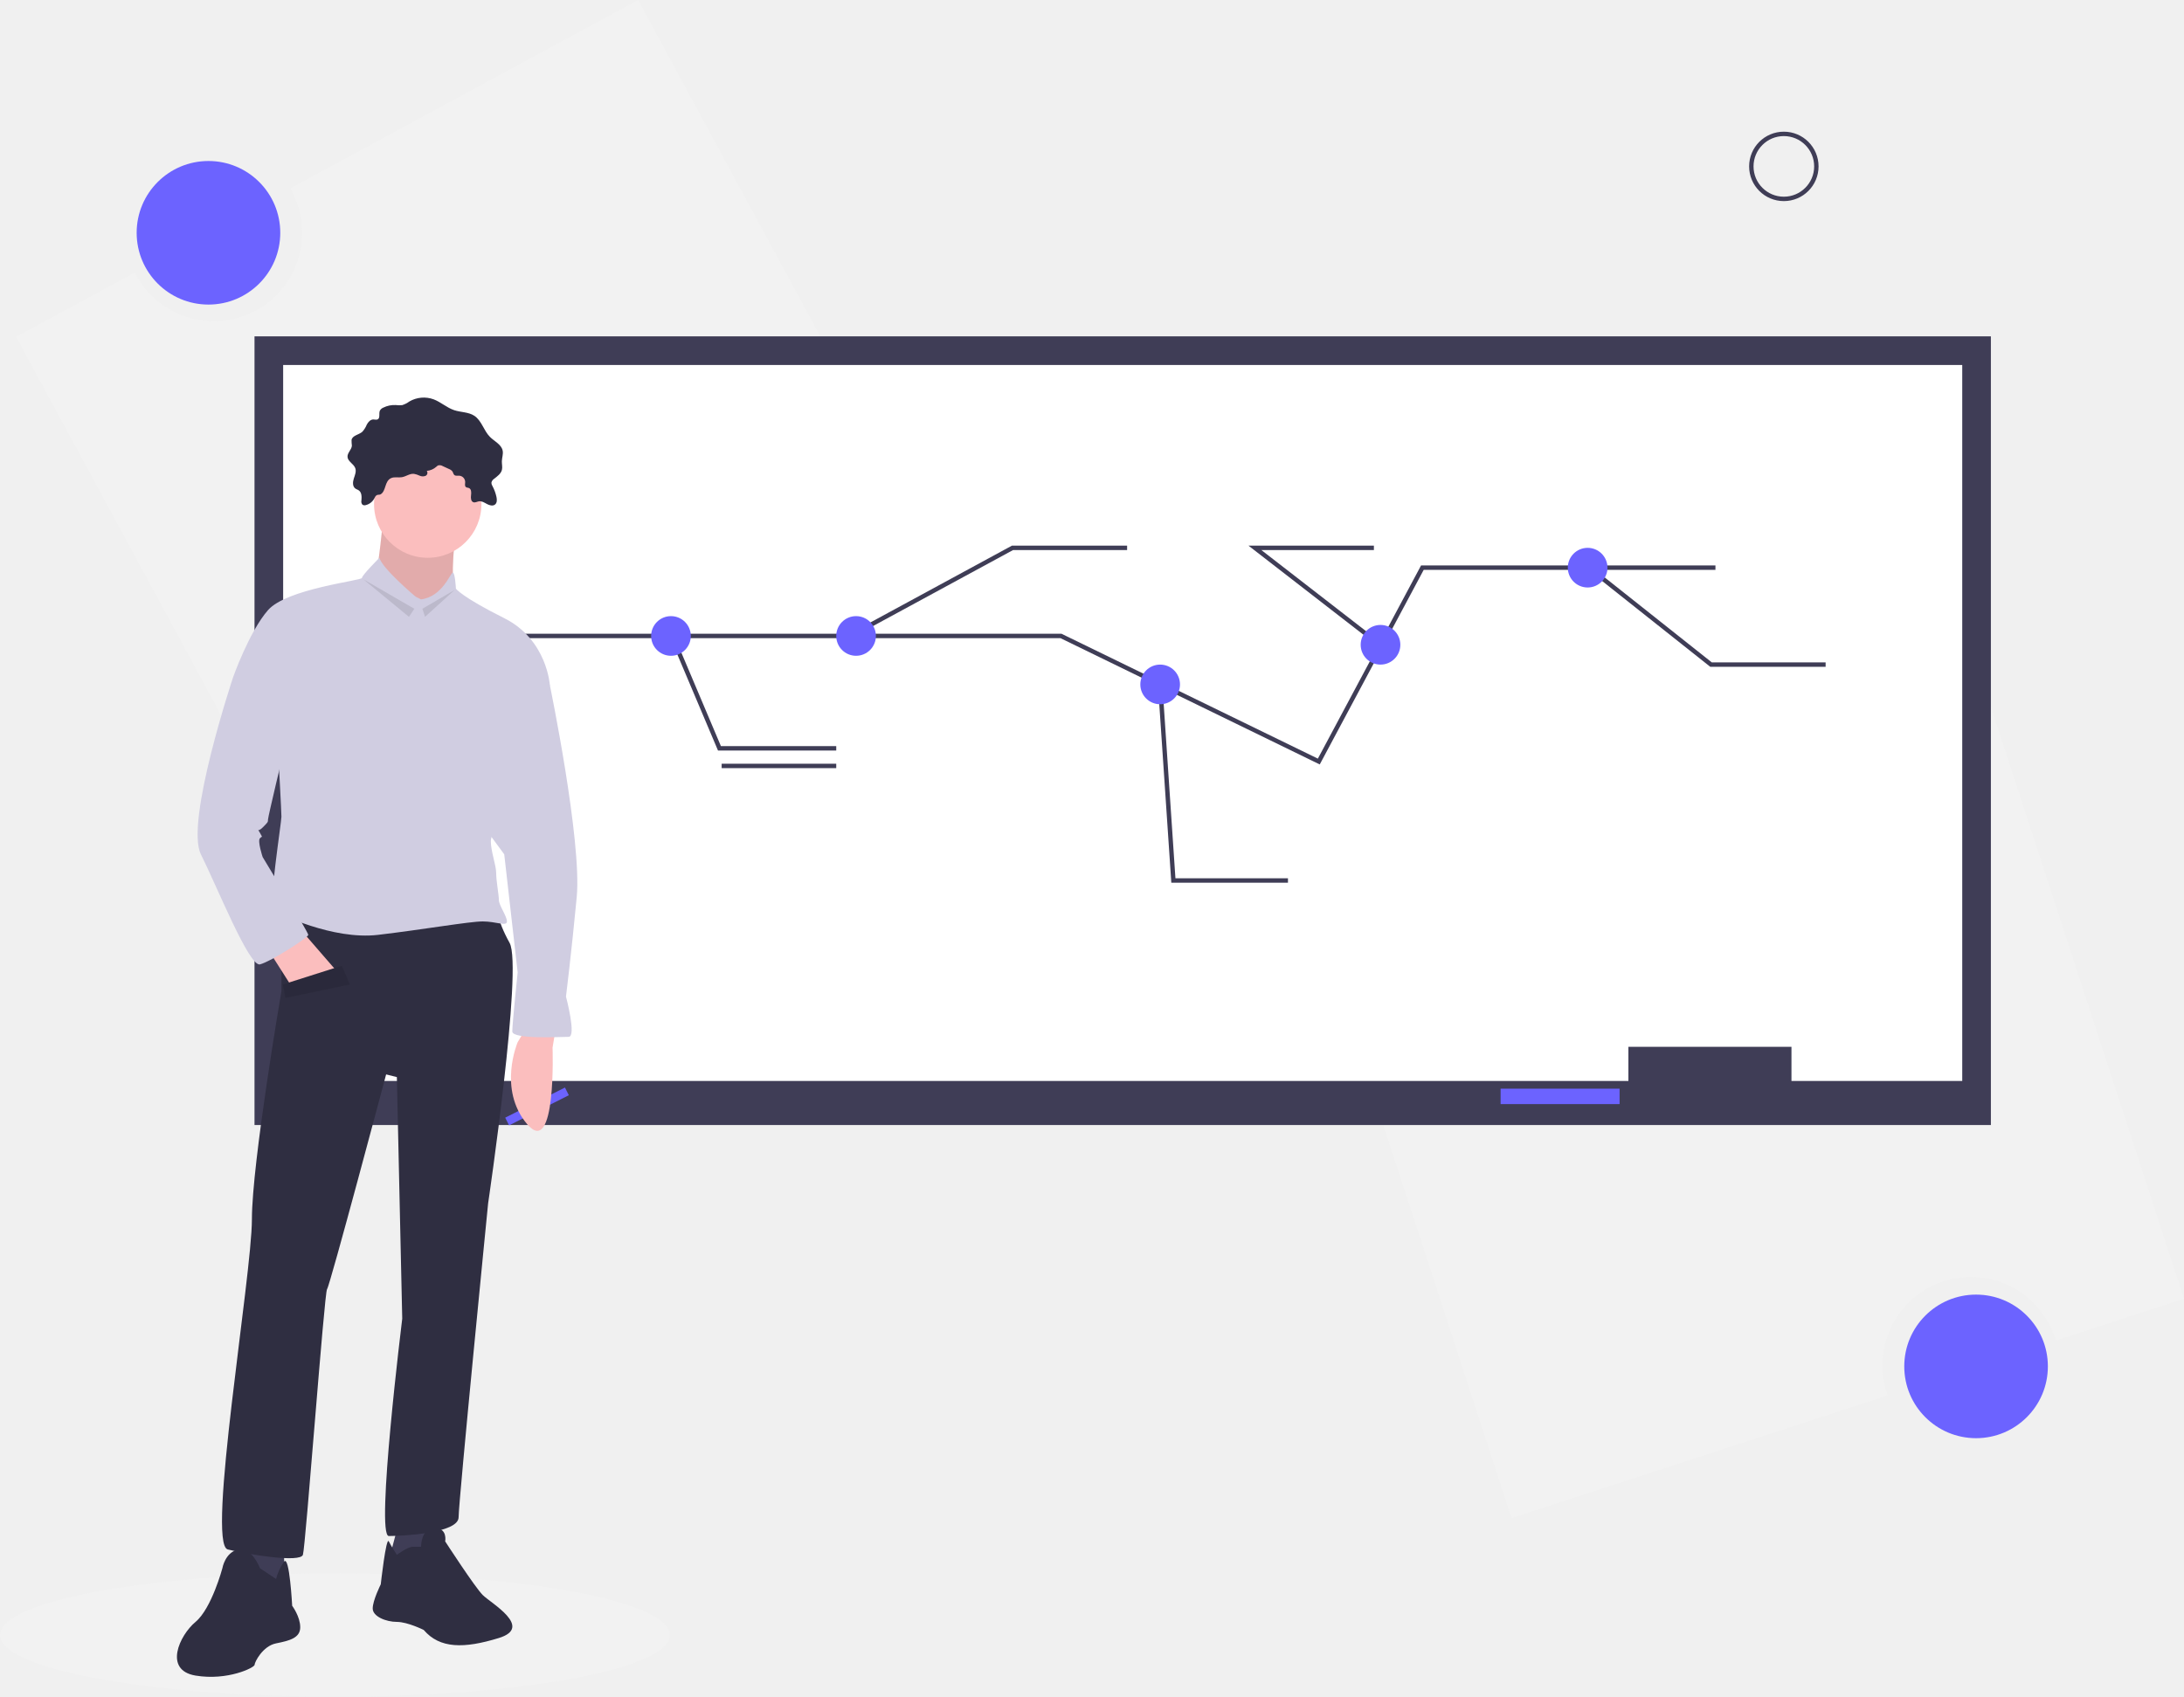
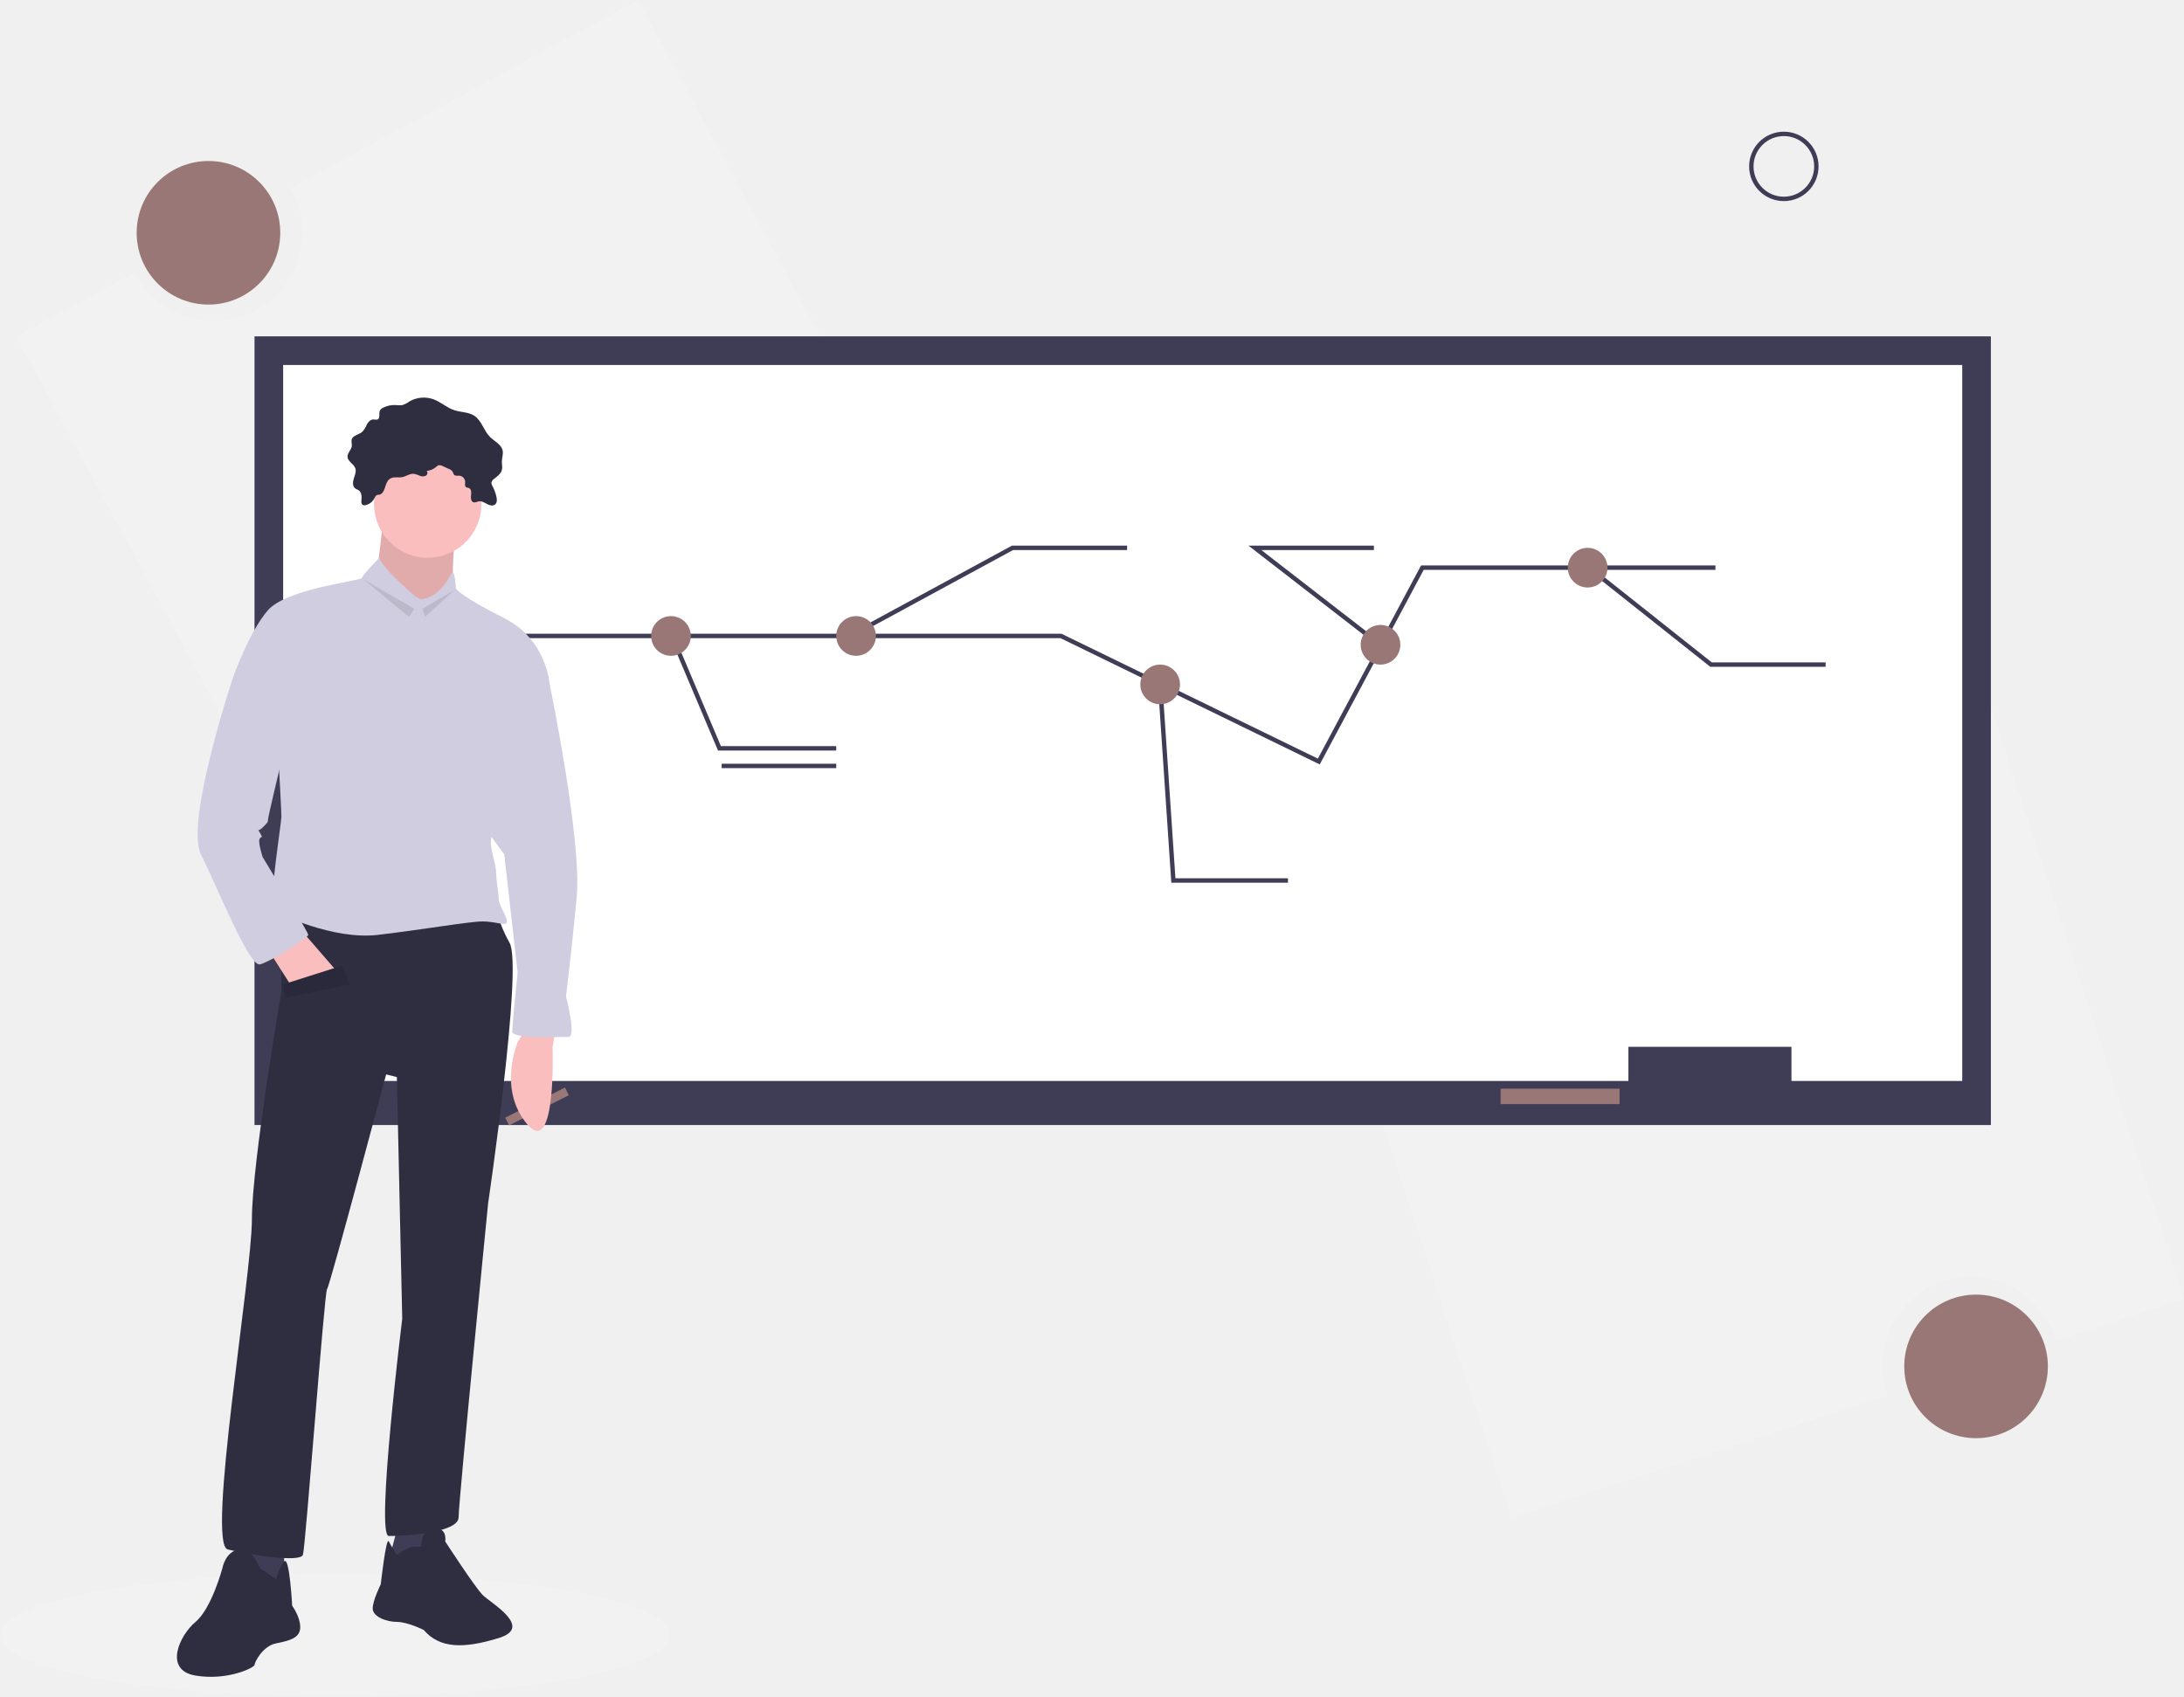
<svg xmlns="http://www.w3.org/2000/svg" id="e7b3b0c3-1e4f-480c-906c-c03021e90d10" data-name="Layer 1" width="991.14" height="770.178" viewBox="0 0 991.14 770.178">
  <path d="M394.011,64.911,236.158,150.413a40.156,40.156,0,1,1-70.587,38.234l-53.823,29.154L251.167,475.195,533.43,322.305Z" transform="translate(-104.4301 -64.91113)" fill="#f2f2f2" />
-   <circle cx="94.604" cy="105.668" r="32.587" fill="#6c63ff" />
+   <circle cx="94.604" cy="105.668" r="32.587" fill="#987776" />
  <path d="M790.385,753.975l170.672-55.671a40.156,40.156,0,1,1,76.319-24.894l58.194-18.982-90.777-278.297L699.608,475.679Z" transform="translate(-104.4301 -64.91113)" fill="#f2f2f2" />
-   <circle cx="896.776" cy="620.244" r="32.587" fill="#6c63ff" />
+   <circle cx="896.776" cy="620.244" r="32.587" fill="#987776" />
  <rect x="115.5" y="152.678" width="788" height="358" fill="#3f3d56" />
  <rect x="128.5" y="165.678" width="762" height="325" fill="#fff" />
  <rect x="739" y="475.178" width="74" height="25" fill="#3f3d56" />
-   <rect x="681" y="494.178" width="54" height="7" fill="#6c63ff" />
+   <rect x="681" y="494.178" width="54" height="7" fill="#987776" />
  <polyline points="190.5 288.678 481.5 288.678 526.616 310.657 598.5 345.678 645.5 257.678 778.5 257.678" fill="none" stroke="#3f3d56" stroke-miterlimit="10" stroke-width="2" />
  <polyline points="304.925 288.678 326.5 339.678 379.5 339.678" fill="none" stroke="#3f3d56" stroke-miterlimit="10" stroke-width="2" />
  <polyline points="385.807 288.678 459.5 248.678 511.5 248.678" fill="none" stroke="#3f3d56" stroke-miterlimit="10" stroke-width="2" />
-   <circle cx="304.5" cy="288.678" r="9" fill="#6c63ff" />
-   <circle cx="388.5" cy="288.678" r="9" fill="#6c63ff" />
+   <circle cx="304.5" cy="288.678" r="9" fill="#987776" />
+   <circle cx="388.5" cy="288.678" r="9" fill="#987776" />
  <polyline points="526.5 310.678 532.5 399.678 584.5 399.678" fill="none" stroke="#3f3d56" stroke-miterlimit="10" stroke-width="2" />
  <polyline points="626.65 292.971 569.5 248.678 623.5 248.678" fill="none" stroke="#3f3d56" stroke-miterlimit="10" stroke-width="2" />
  <polyline points="721.051 257.678 776.5 301.678 828.5 301.678" fill="none" stroke="#3f3d56" stroke-miterlimit="10" stroke-width="2" />
-   <circle cx="526.5" cy="310.678" r="9" fill="#6c63ff" />
-   <circle cx="720.5" cy="257.678" r="9" fill="#6c63ff" />
-   <circle cx="626.5" cy="292.678" r="9" fill="#6c63ff" />
+   <circle cx="526.5" cy="310.678" r="9" fill="#987776" />
+   <circle cx="720.5" cy="257.678" r="9" fill="#987776" />
+   <circle cx="626.5" cy="292.678" r="9" fill="#987776" />
  <line x1="327.5" y1="347.678" x2="379.5" y2="347.678" fill="none" stroke="#3f3d56" stroke-miterlimit="10" stroke-width="2" />
  <path d="M615.93,322.589h0Z" transform="translate(-104.4301 -64.91113)" fill="none" stroke="#3f3d56" stroke-miterlimit="10" stroke-width="2" />
  <path d="M727.93,321.589h0Z" transform="translate(-104.4301 -64.91113)" fill="none" stroke="#3f3d56" stroke-miterlimit="10" stroke-width="2" />
  <path d="M727.93,329.589h0Z" transform="translate(-104.4301 -64.91113)" fill="none" stroke="#3f3d56" stroke-miterlimit="10" stroke-width="2" />
  <path d="M932.93,374.589h0Z" transform="translate(-104.4301 -64.91113)" fill="none" stroke="#3f3d56" stroke-miterlimit="10" stroke-width="2" />
  <path d="M913.93,382.589h0Z" transform="translate(-104.4301 -64.91113)" fill="none" stroke="#3f3d56" stroke-miterlimit="10" stroke-width="2" />
  <path d="M688.93,472.589h0Z" transform="translate(-104.4301 -64.91113)" fill="none" stroke="#3f3d56" stroke-miterlimit="10" stroke-width="2" />
  <circle cx="809.542" cy="75.53" r="14.756" fill="none" stroke="#3f3d56" stroke-miterlimit="10" stroke-width="2" />
  <ellipse cx="152" cy="742.178" rx="152" ry="28" fill="#f2f2f2" />
-   <polygon points="256.389 493.658 229.272 507.339 231.027 510.834 258.143 497.153 256.389 493.658" fill="#6c63ff" />
+   <polygon points="256.389 493.658 229.272 507.339 231.027 510.834 258.143 497.153 256.389 493.658" fill="#987776" />
  <path d="M356.41,533.122l-1.218,7.309s1.827,50.557-11.573,34.72-4.264-37.156-4.264-37.156l3.655-6.091Z" transform="translate(-104.4301 -64.91113)" fill="#fbbebe" />
  <path d="M278.443,299.221s-2.436,25.583-3.655,26.801,18.274,24.365,18.274,24.365l17.055-15.837s-1.218-23.146,2.436-28.019S278.443,299.221,278.443,299.221Z" transform="translate(-104.4301 -64.91113)" fill="#fbbebe" />
  <path d="M278.443,299.221s-2.436,25.583-3.655,26.801,18.274,24.365,18.274,24.365l17.055-15.837s-1.218-23.146,2.436-28.019S278.443,299.221,278.443,299.221Z" transform="translate(-104.4301 -64.91113)" opacity="0.1" />
  <polygon points="128.939 700.894 128.939 722.822 120.411 724.041 108.229 720.386 111.883 697.239 128.939 700.894" fill="#3f3d56" />
  <path d="M222.405,776.769s-3.655-9.746-9.746-8.528-7.309,8.528-7.309,8.528-4.873,18.274-12.182,24.365-14.619,21.928,0,24.365,26.801-3.655,26.801-4.873,3.655-8.528,9.746-9.746,10.964-2.436,10.964-7.309-3.655-9.746-3.655-9.746-1.218-23.108-3.655-20.082a24.234,24.234,0,0,0-3.655,7.899Z" transform="translate(-104.4301 -64.91113)" fill="#2f2e41" />
  <polygon points="181.323 689.93 176.45 708.203 188.632 710.64 194.723 704.549 195.941 688.712 181.323 689.93" fill="#3f3d56" />
  <path d="M284.534,770.678s4.873-3.655,7.309-3.655h3.655s0-8.528,6.091-8.528,4.873,6.091,4.873,6.091,13.401,20.71,17.055,24.365,23.146,14.619,7.309,19.492-26.801,4.873-34.111-3.655c0,0-7.309-3.655-12.182-3.655s-10.964-2.436-10.964-6.091,3.655-10.964,3.655-10.964,2.436-21.928,3.655-19.492S284.534,770.678,284.534,770.678Z" transform="translate(-104.4301 -64.91113)" fill="#2f2e41" />
  <path d="M232.15,474.647v40.202s-13.401,77.967-13.401,103.55-20.71,147.406-10.964,149.843,32.892,6.091,34.111,2.436,9.746-119.387,10.964-120.605,26.801-97.459,26.801-97.459l4.873,1.218,2.436,109.641s-12.182,98.677-6.091,98.677,31.674-1.218,31.674-8.528,13.401-142.533,13.401-142.533,15.837-107.205,9.746-118.169-6.091-17.055-6.091-17.055Z" transform="translate(-104.4301 -64.91113)" fill="#2f2e41" />
  <circle cx="194.114" cy="228.828" r="24.365" fill="#fbbebe" />
  <path d="M293.062,335.769s-15.228-12.791-16.446-17.664c0,0-7.919,7.919-7.919,9.137s-34.111,4.873-42.638,14.619-15.837,30.456-15.837,30.456l20.71,38.983s1.218,21.928,1.218,24.365-6.091,41.42-3.655,42.638,26.801,13.401,47.511,10.964,41.42-6.091,47.511-6.091,10.964,2.436,10.964,0-3.655-7.309-3.655-9.746-1.218-8.528-1.218-12.182-2.436-9.746-2.436-14.619,26.801-70.658,26.801-70.658-1.218-20.71-20.71-30.456-21.928-13.401-21.928-13.401-.38-7.309-1.408-7.309-4.683,10.964-14.429,12.182Z" transform="translate(-104.4301 -64.91113)" fill="#d0cde1" />
  <polygon points="122.847 432.883 131.375 446.283 153.303 441.41 137.466 423.137 122.847 432.883" fill="#fbbebe" />
  <path d="M346.664,366.224l7.309,9.746s14.619,70.658,12.182,96.24-4.873,45.075-4.873,45.075,4.873,18.274,1.218,18.274-25.583,1.218-25.583-2.436S339.355,506.321,339.355,506.321L333.264,452.719l-13.401-18.274Z" transform="translate(-104.4301 -64.91113)" fill="#d0cde1" />
  <path d="M281.995,281.911c1.494-.633,3.22-.119,4.82-.39,1.878-.317,3.559-1.709,5.455-1.533a10.484,10.484,0,0,1,2.597.843,3.391,3.391,0,0,0,2.661.095,1.512,1.512,0,0,0,.579-2.271,7.52,7.52,0,0,0,4.327-1.863,3.23,3.23,0,0,1,.826-.62,2.696,2.696,0,0,1,2.122.331l2.788,1.285a3.526,3.526,0,0,1,1.593,1.14c.332.517.396,1.212.866,1.608.599.505,1.495.258,2.277.307a2.912,2.912,0,0,1,2.63,2.84c-.011.818-.309,1.822.338,2.322.375.29.908.244,1.348.422,1.139.463,1.144,2.049.976,3.267s-.085,2.825,1.086,3.2c.825.264,1.667-.299,2.524-.424,1.293-.189,2.488.619,3.639,1.238s2.679,1.036,3.676.192c.928-.785.868-2.221.613-3.41a18.79,18.79,0,0,0-1.787-4.887,3.102,3.102,0,0,1-.518-1.521,2.754,2.754,0,0,1,1.278-1.86c1.41-1.115,3.032-2.237,3.488-3.975.335-1.276-.042-2.621-.013-3.94.035-1.605.673-3.202.374-4.779-.542-2.858-3.723-4.234-5.777-6.294-2.822-2.832-3.738-7.361-7.067-9.573-2.664-1.769-6.148-1.558-9.182-2.571-3.332-1.112-6.015-3.667-9.302-4.907a12.963,12.963,0,0,0-11.019.966,11.028,11.028,0,0,1-3.239,1.655,11.647,11.647,0,0,1-2.949-.034,11.381,11.381,0,0,0-5.623,1.16,3.144,3.144,0,0,0-1.575,1.382c-.589,1.307.266,3.35-1.024,3.975-.601.291-1.312.012-1.98.027-1.299.029-2.299,1.159-2.917,2.302a11.033,11.033,0,0,1-2.044,3.29c-1.588,1.391-4.474,1.621-4.889,3.691a20.124,20.124,0,0,0,.149,2.622c-.12,1.835-2.083,3.229-1.981,5.064.118,2.117,2.808,3.152,3.527,5.147.548,1.519-.173,3.161-.669,4.698s-.645,3.506.635,4.49c.502.386,1.148.544,1.66.916,1.325.964,1.308,2.908,1.161,4.54a2.135,2.135,0,0,0,.481,1.944,1.799,1.799,0,0,0,1.472.177,6.01,6.01,0,0,0,3.804-2.862c.427-.705.512-1.327,1.288-1.702.526-.254,1.165-.027,1.7-.357C279.746,287.709,278.869,283.236,281.995,281.911Z" transform="translate(-104.4301 -64.91113)" fill="#2f2e41" />
  <path d="M213.877,368.661l-3.655,3.655S188.294,438.1,195.603,452.719s21.928,51.166,26.801,49.948,21.928-12.182,21.928-13.401-20.71-35.329-20.71-35.329-2.436-7.309-1.218-8.528,1.218,0,0-2.436-1.218,0,1.218-2.436,2.436-2.436,2.436-3.655,7.309-31.674,7.309-31.674Z" transform="translate(-104.4301 -64.91113)" fill="#d0cde1" />
  <polygon points="128.329 446.892 155.131 438.365 158.785 446.892 129.548 452.983 128.329 446.892" fill="#2f2e41" />
  <polygon points="128.329 446.892 155.131 438.365 158.785 446.892 129.548 452.983 128.329 446.892" opacity="0.1" />
  <polygon points="164.876 262.939 185.586 279.994 188.023 276.339 164.876 262.939" opacity="0.1" />
  <polygon points="206.296 267.812 191.678 276.339 192.896 279.994 206.296 267.812" opacity="0.1" />
</svg>
